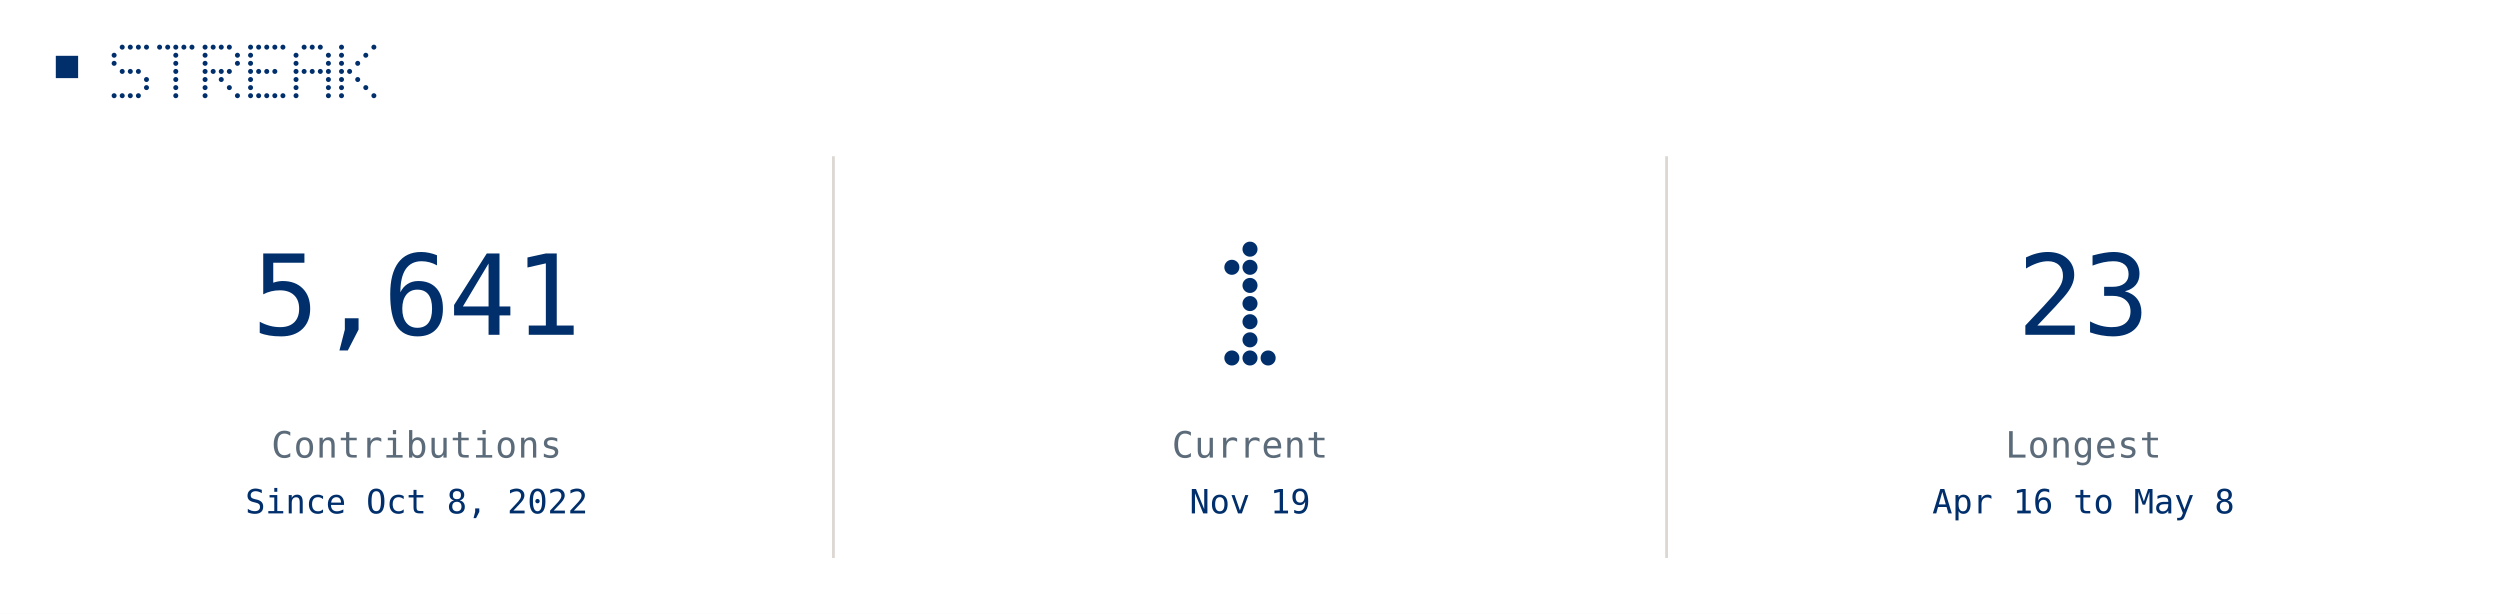
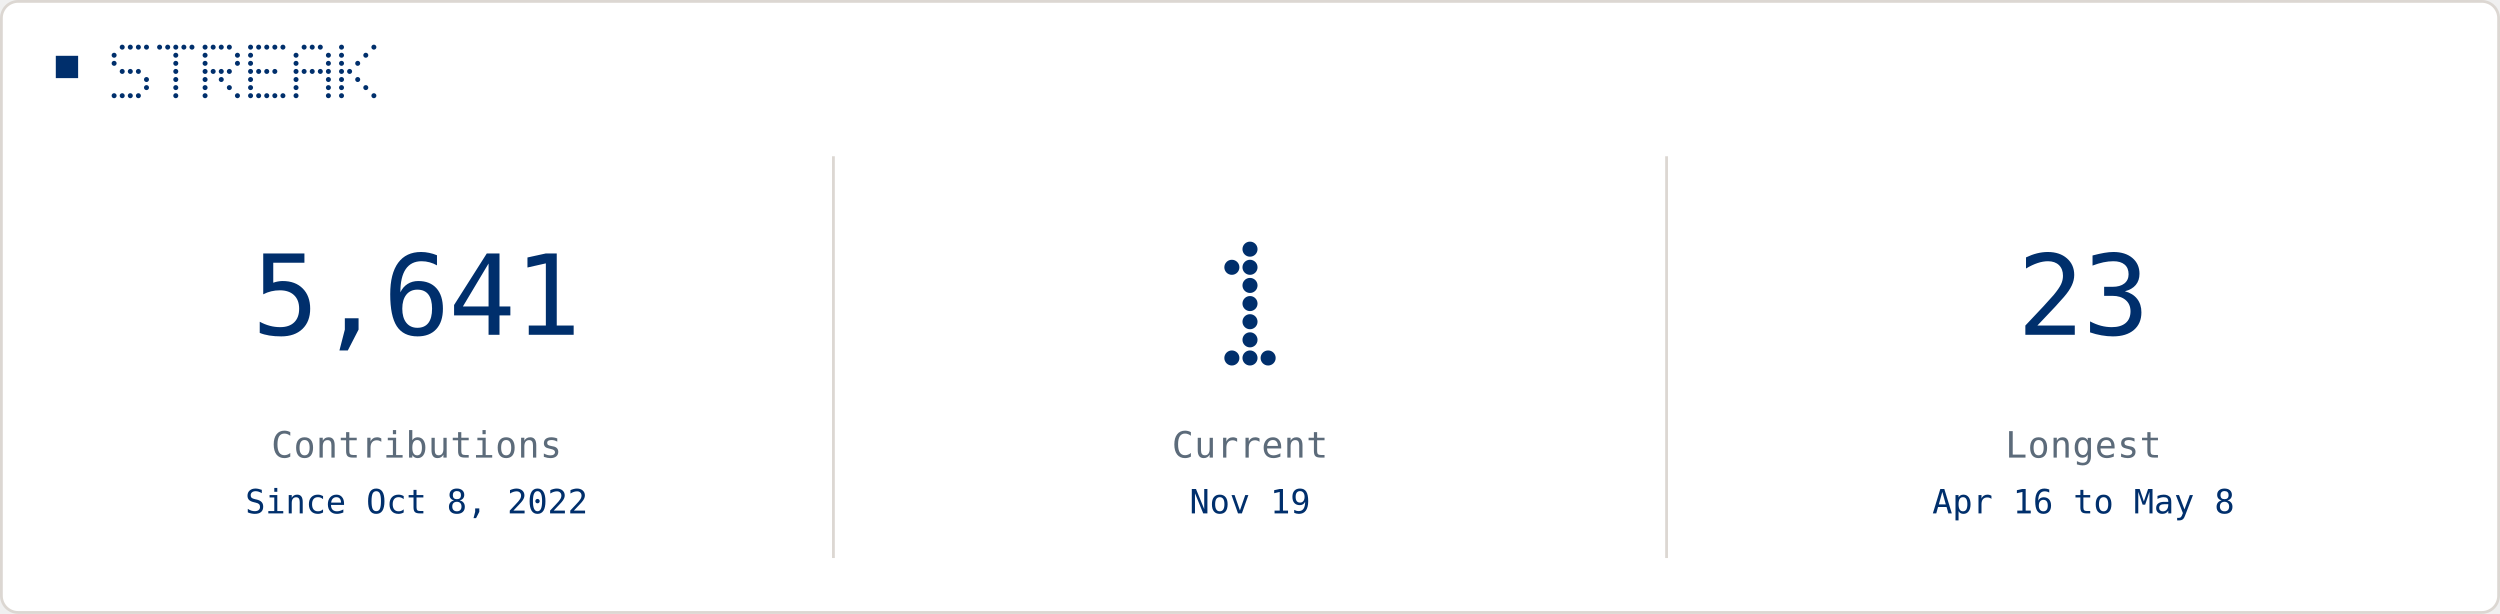
<svg xmlns="http://www.w3.org/2000/svg" width="896" height="220" viewBox="0 0 896 220" role="img">
-   <rect width="896" height="220" fill="#FFFFFF" />
+   <rect x="0.5" y="0.5" width="895" height="219" rx="6" fill="#FFFFFF" stroke="#DCD7D2" stroke-width="1" />
  <rect x="20" y="20" width="8" height="8" fill="#002F6C" />
  <circle cx="43.8" cy="16.9" r="0.90" fill="#002F6C" />
  <circle cx="46.7" cy="16.9" r="0.90" fill="#002F6C" />
  <circle cx="49.6" cy="16.9" r="0.90" fill="#002F6C" />
  <circle cx="52.5" cy="16.9" r="0.90" fill="#002F6C" />
  <circle cx="40.9" cy="19.8" r="0.90" fill="#002F6C" />
  <circle cx="40.9" cy="22.7" r="0.90" fill="#002F6C" />
  <circle cx="43.8" cy="25.6" r="0.90" fill="#002F6C" />
  <circle cx="46.7" cy="25.6" r="0.90" fill="#002F6C" />
  <circle cx="49.6" cy="25.6" r="0.90" fill="#002F6C" />
  <circle cx="52.5" cy="28.5" r="0.90" fill="#002F6C" />
  <circle cx="52.5" cy="31.4" r="0.90" fill="#002F6C" />
  <circle cx="40.9" cy="34.3" r="0.90" fill="#002F6C" />
  <circle cx="43.8" cy="34.3" r="0.90" fill="#002F6C" />
  <circle cx="46.7" cy="34.3" r="0.90" fill="#002F6C" />
  <circle cx="49.6" cy="34.3" r="0.90" fill="#002F6C" />
  <circle cx="57.2" cy="16.9" r="0.90" fill="#002F6C" />
  <circle cx="60.1" cy="16.9" r="0.90" fill="#002F6C" />
  <circle cx="63.0" cy="16.9" r="0.90" fill="#002F6C" />
  <circle cx="65.9" cy="16.9" r="0.90" fill="#002F6C" />
  <circle cx="68.8" cy="16.9" r="0.90" fill="#002F6C" />
  <circle cx="63.0" cy="19.8" r="0.90" fill="#002F6C" />
  <circle cx="63.0" cy="22.7" r="0.90" fill="#002F6C" />
  <circle cx="63.0" cy="25.6" r="0.90" fill="#002F6C" />
  <circle cx="63.0" cy="28.5" r="0.90" fill="#002F6C" />
  <circle cx="63.0" cy="31.4" r="0.90" fill="#002F6C" />
  <circle cx="63.0" cy="34.3" r="0.90" fill="#002F6C" />
  <circle cx="73.5" cy="16.9" r="0.90" fill="#002F6C" />
  <circle cx="76.4" cy="16.9" r="0.90" fill="#002F6C" />
  <circle cx="79.3" cy="16.9" r="0.90" fill="#002F6C" />
  <circle cx="82.2" cy="16.9" r="0.90" fill="#002F6C" />
  <circle cx="73.5" cy="19.8" r="0.90" fill="#002F6C" />
  <circle cx="85.1" cy="19.8" r="0.90" fill="#002F6C" />
  <circle cx="73.5" cy="22.7" r="0.90" fill="#002F6C" />
  <circle cx="85.1" cy="22.7" r="0.90" fill="#002F6C" />
  <circle cx="73.5" cy="25.6" r="0.90" fill="#002F6C" />
  <circle cx="76.4" cy="25.6" r="0.90" fill="#002F6C" />
  <circle cx="79.3" cy="25.6" r="0.90" fill="#002F6C" />
  <circle cx="82.2" cy="25.6" r="0.90" fill="#002F6C" />
  <circle cx="73.5" cy="28.5" r="0.90" fill="#002F6C" />
  <circle cx="79.3" cy="28.5" r="0.90" fill="#002F6C" />
  <circle cx="73.5" cy="31.4" r="0.90" fill="#002F6C" />
  <circle cx="82.2" cy="31.4" r="0.90" fill="#002F6C" />
  <circle cx="73.5" cy="34.3" r="0.90" fill="#002F6C" />
  <circle cx="85.1" cy="34.3" r="0.90" fill="#002F6C" />
  <circle cx="89.8" cy="16.9" r="0.90" fill="#002F6C" />
  <circle cx="92.7" cy="16.9" r="0.90" fill="#002F6C" />
  <circle cx="95.6" cy="16.9" r="0.90" fill="#002F6C" />
  <circle cx="98.5" cy="16.9" r="0.90" fill="#002F6C" />
  <circle cx="101.4" cy="16.9" r="0.90" fill="#002F6C" />
  <circle cx="89.8" cy="19.8" r="0.90" fill="#002F6C" />
  <circle cx="89.8" cy="22.7" r="0.90" fill="#002F6C" />
  <circle cx="89.8" cy="25.6" r="0.90" fill="#002F6C" />
  <circle cx="92.7" cy="25.6" r="0.90" fill="#002F6C" />
  <circle cx="95.6" cy="25.6" r="0.90" fill="#002F6C" />
  <circle cx="98.5" cy="25.6" r="0.90" fill="#002F6C" />
  <circle cx="89.8" cy="28.5" r="0.90" fill="#002F6C" />
  <circle cx="89.8" cy="31.4" r="0.90" fill="#002F6C" />
  <circle cx="89.8" cy="34.3" r="0.90" fill="#002F6C" />
  <circle cx="92.7" cy="34.3" r="0.90" fill="#002F6C" />
  <circle cx="95.6" cy="34.3" r="0.90" fill="#002F6C" />
  <circle cx="98.5" cy="34.3" r="0.90" fill="#002F6C" />
  <circle cx="101.4" cy="34.3" r="0.90" fill="#002F6C" />
  <circle cx="109.0" cy="16.9" r="0.90" fill="#002F6C" />
  <circle cx="111.9" cy="16.9" r="0.90" fill="#002F6C" />
  <circle cx="114.8" cy="16.9" r="0.90" fill="#002F6C" />
  <circle cx="106.1" cy="19.8" r="0.90" fill="#002F6C" />
  <circle cx="117.7" cy="19.8" r="0.90" fill="#002F6C" />
  <circle cx="106.1" cy="22.7" r="0.90" fill="#002F6C" />
  <circle cx="117.7" cy="22.7" r="0.90" fill="#002F6C" />
  <circle cx="106.1" cy="25.6" r="0.90" fill="#002F6C" />
  <circle cx="109.0" cy="25.6" r="0.90" fill="#002F6C" />
  <circle cx="111.9" cy="25.6" r="0.90" fill="#002F6C" />
  <circle cx="114.8" cy="25.6" r="0.90" fill="#002F6C" />
  <circle cx="117.7" cy="25.6" r="0.90" fill="#002F6C" />
  <circle cx="106.1" cy="28.5" r="0.90" fill="#002F6C" />
  <circle cx="117.7" cy="28.5" r="0.90" fill="#002F6C" />
  <circle cx="106.1" cy="31.4" r="0.90" fill="#002F6C" />
  <circle cx="117.7" cy="31.4" r="0.90" fill="#002F6C" />
  <circle cx="106.1" cy="34.3" r="0.90" fill="#002F6C" />
  <circle cx="117.7" cy="34.3" r="0.90" fill="#002F6C" />
  <circle cx="122.4" cy="16.9" r="0.90" fill="#002F6C" />
  <circle cx="134.0" cy="16.9" r="0.90" fill="#002F6C" />
  <circle cx="122.4" cy="19.8" r="0.90" fill="#002F6C" />
  <circle cx="131.1" cy="19.8" r="0.90" fill="#002F6C" />
  <circle cx="122.4" cy="22.7" r="0.90" fill="#002F6C" />
  <circle cx="128.2" cy="22.7" r="0.90" fill="#002F6C" />
  <circle cx="122.4" cy="25.6" r="0.90" fill="#002F6C" />
  <circle cx="125.3" cy="25.6" r="0.90" fill="#002F6C" />
  <circle cx="122.4" cy="28.5" r="0.90" fill="#002F6C" />
  <circle cx="128.2" cy="28.5" r="0.90" fill="#002F6C" />
  <circle cx="122.4" cy="31.4" r="0.90" fill="#002F6C" />
  <circle cx="131.1" cy="31.4" r="0.90" fill="#002F6C" />
  <circle cx="122.4" cy="34.3" r="0.90" fill="#002F6C" />
  <circle cx="134.0" cy="34.3" r="0.90" fill="#002F6C" />
  <line x1="298.7" y1="56" x2="298.7" y2="200" stroke="#DCD7D2" />
  <line x1="597.3" y1="56" x2="597.3" y2="200" stroke="#DCD7D2" />
  <text x="149.3" y="120" fill="#002F6C" text-anchor="middle" font-family="ui-monospace, Geist Mono, monospace" font-size="40" letter-spacing="-0.6" dominant-baseline="auto">5,641</text>
  <text x="149.3" y="164" fill="#5C6B7A" text-anchor="middle" font-family="ui-monospace, Geist Mono, monospace" font-size="13" letter-spacing="0.2" dominant-baseline="auto">Contributions</text>
  <text x="149.3" y="184" fill="#002F6C" text-anchor="middle" font-family="ui-monospace, Geist Mono, monospace" font-size="12" letter-spacing="0" dominant-baseline="auto">Since Oct 8, 2022</text>
  <circle cx="448.0" cy="89.3" r="2.70" fill="#002F6C" />
  <circle cx="441.5" cy="95.8" r="2.70" fill="#002F6C" />
  <circle cx="448.0" cy="95.8" r="2.70" fill="#002F6C" />
  <circle cx="448.0" cy="102.3" r="2.70" fill="#002F6C" />
  <circle cx="448.0" cy="108.8" r="2.70" fill="#002F6C" />
  <circle cx="448.0" cy="115.3" r="2.70" fill="#002F6C" />
  <circle cx="448.0" cy="121.8" r="2.70" fill="#002F6C" />
  <circle cx="441.5" cy="128.3" r="2.70" fill="#002F6C" />
  <circle cx="448.0" cy="128.3" r="2.70" fill="#002F6C" />
  <circle cx="454.5" cy="128.3" r="2.70" fill="#002F6C" />
  <text x="448.0" y="164" fill="#5C6B7A" text-anchor="middle" font-family="ui-monospace, Geist Mono, monospace" font-size="13" letter-spacing="0.2" dominant-baseline="auto">Current</text>
  <text x="448.0" y="184" fill="#002F6C" text-anchor="middle" font-family="ui-monospace, Geist Mono, monospace" font-size="12" letter-spacing="0" dominant-baseline="auto">Nov 19</text>
  <text x="746.7" y="120" fill="#002F6C" text-anchor="middle" font-family="ui-monospace, Geist Mono, monospace" font-size="40" letter-spacing="-0.6" dominant-baseline="auto">23</text>
  <text x="746.7" y="164" fill="#5C6B7A" text-anchor="middle" font-family="ui-monospace, Geist Mono, monospace" font-size="13" letter-spacing="0.2" dominant-baseline="auto">Longest</text>
  <text x="746.7" y="184" fill="#002F6C" text-anchor="middle" font-family="ui-monospace, Geist Mono, monospace" font-size="12" letter-spacing="0" dominant-baseline="auto">Apr 16 to May 8</text>
</svg>
